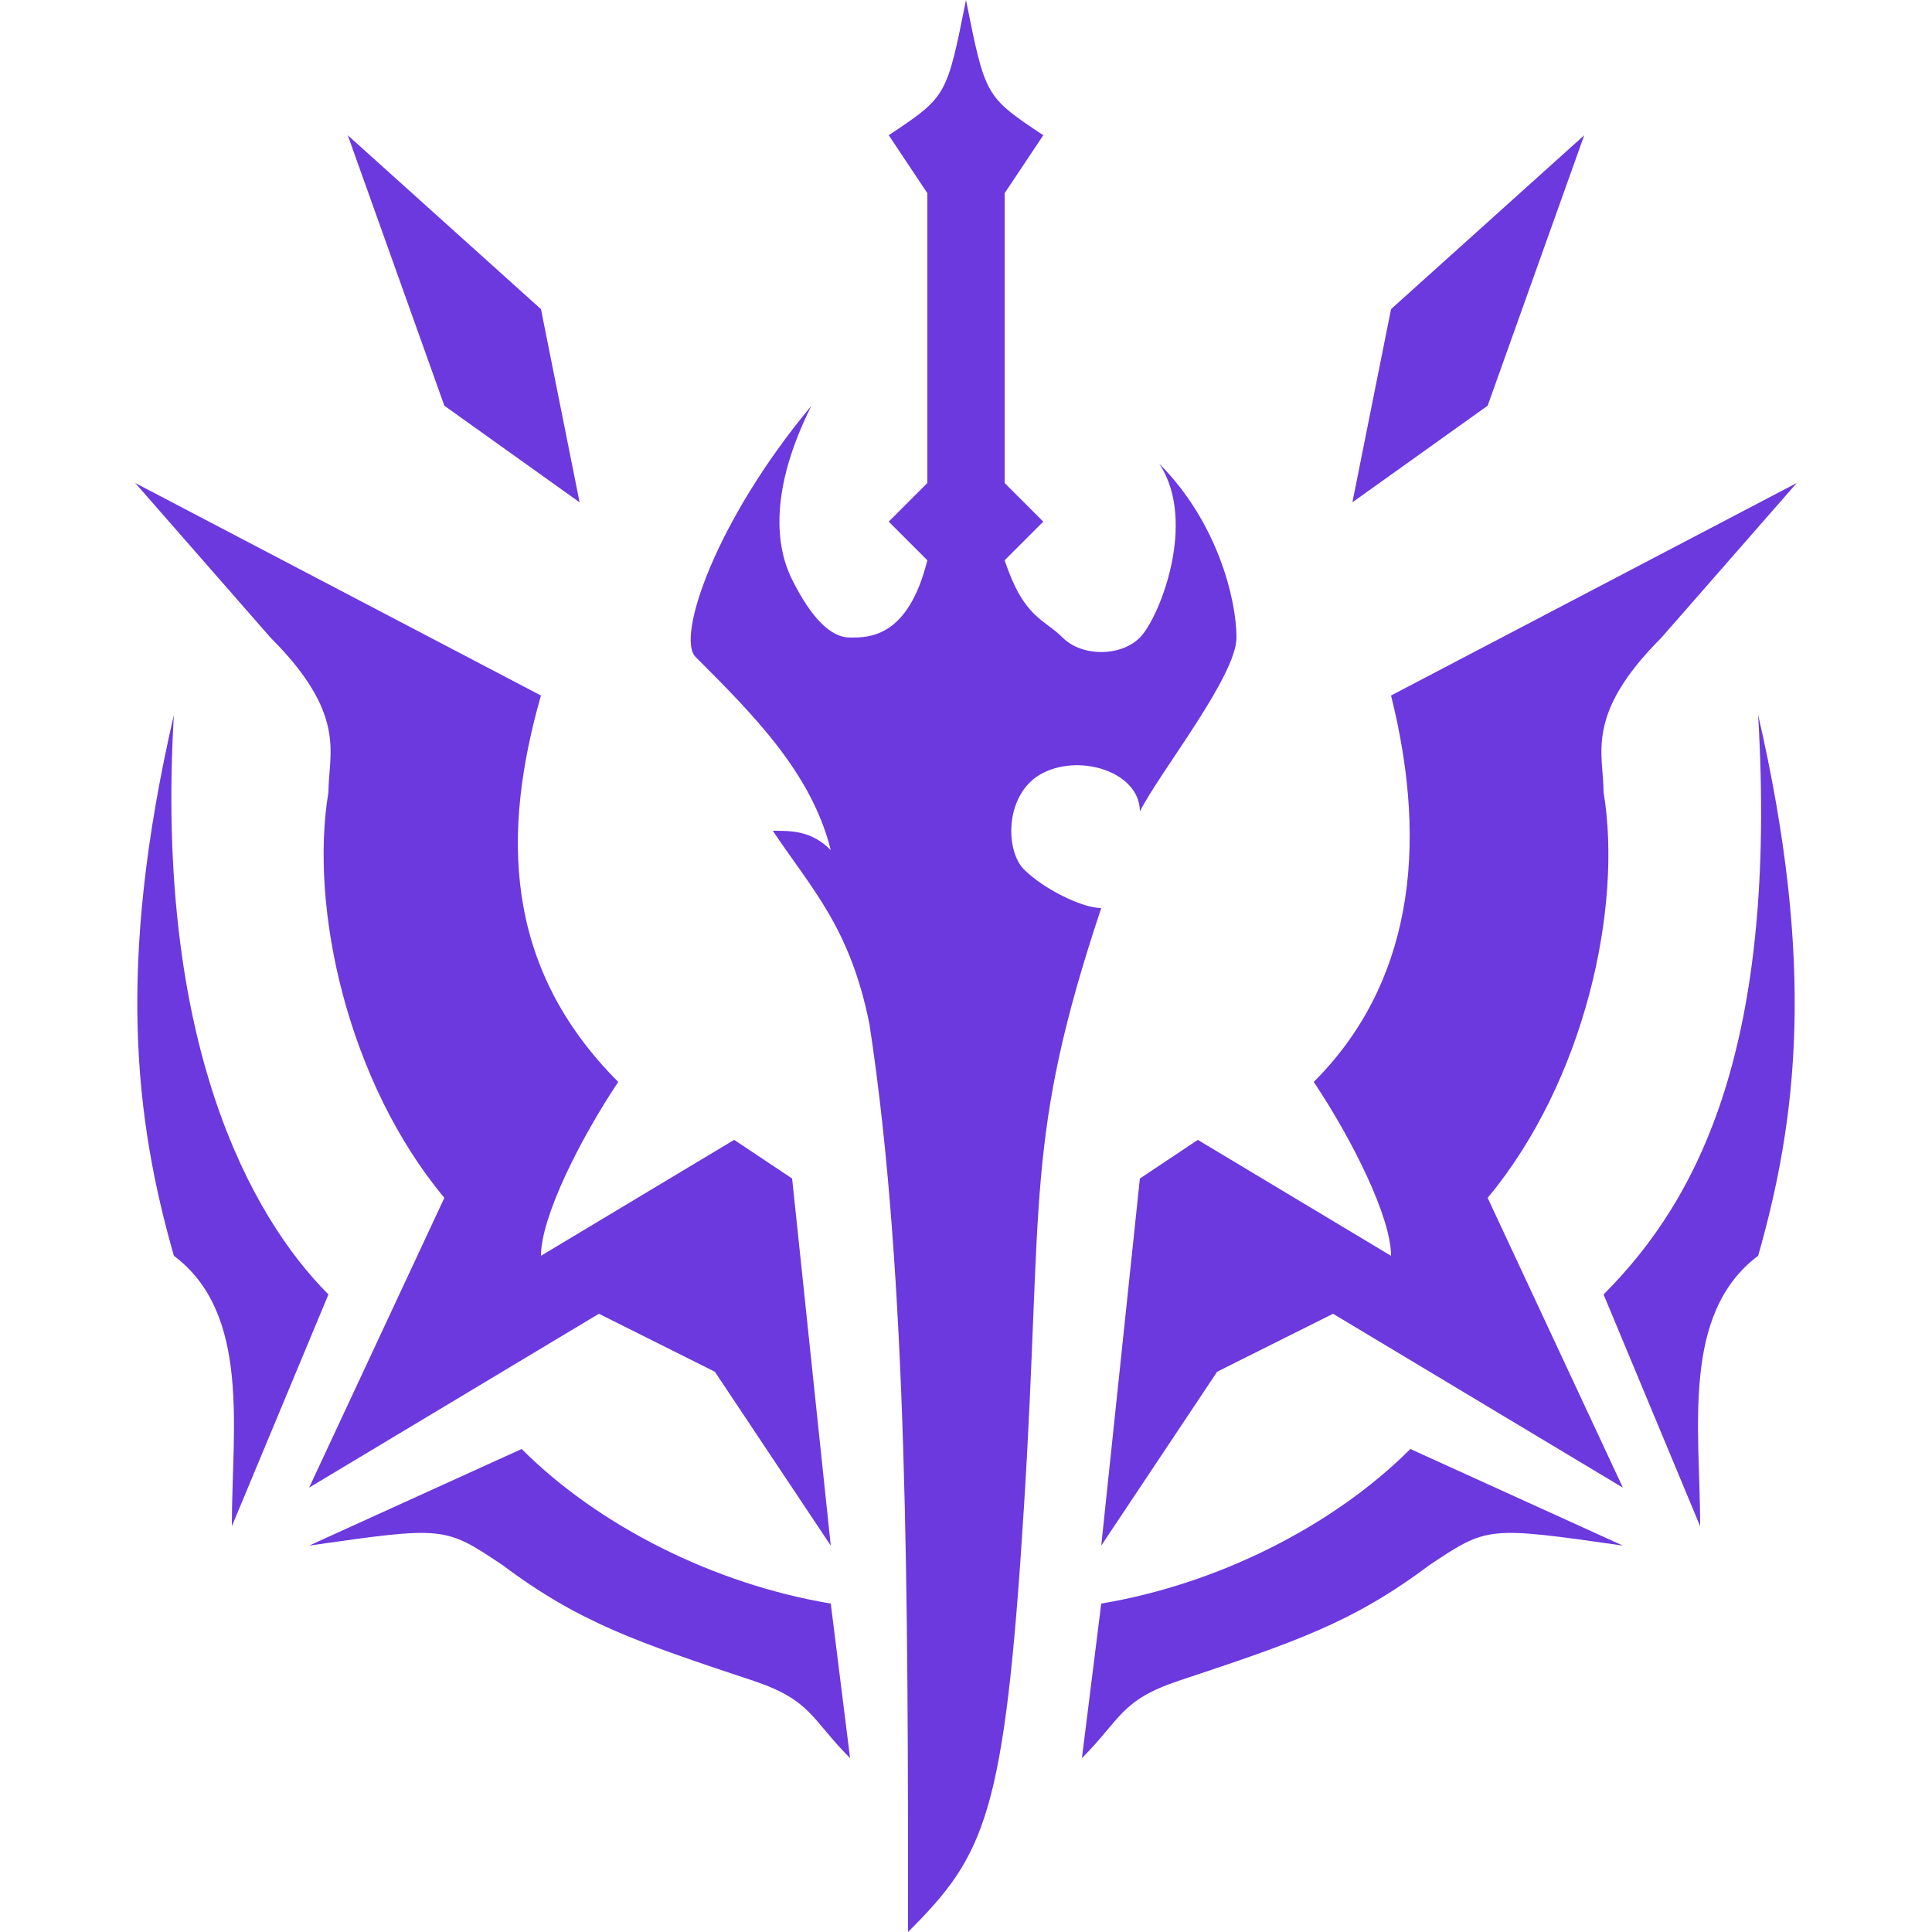
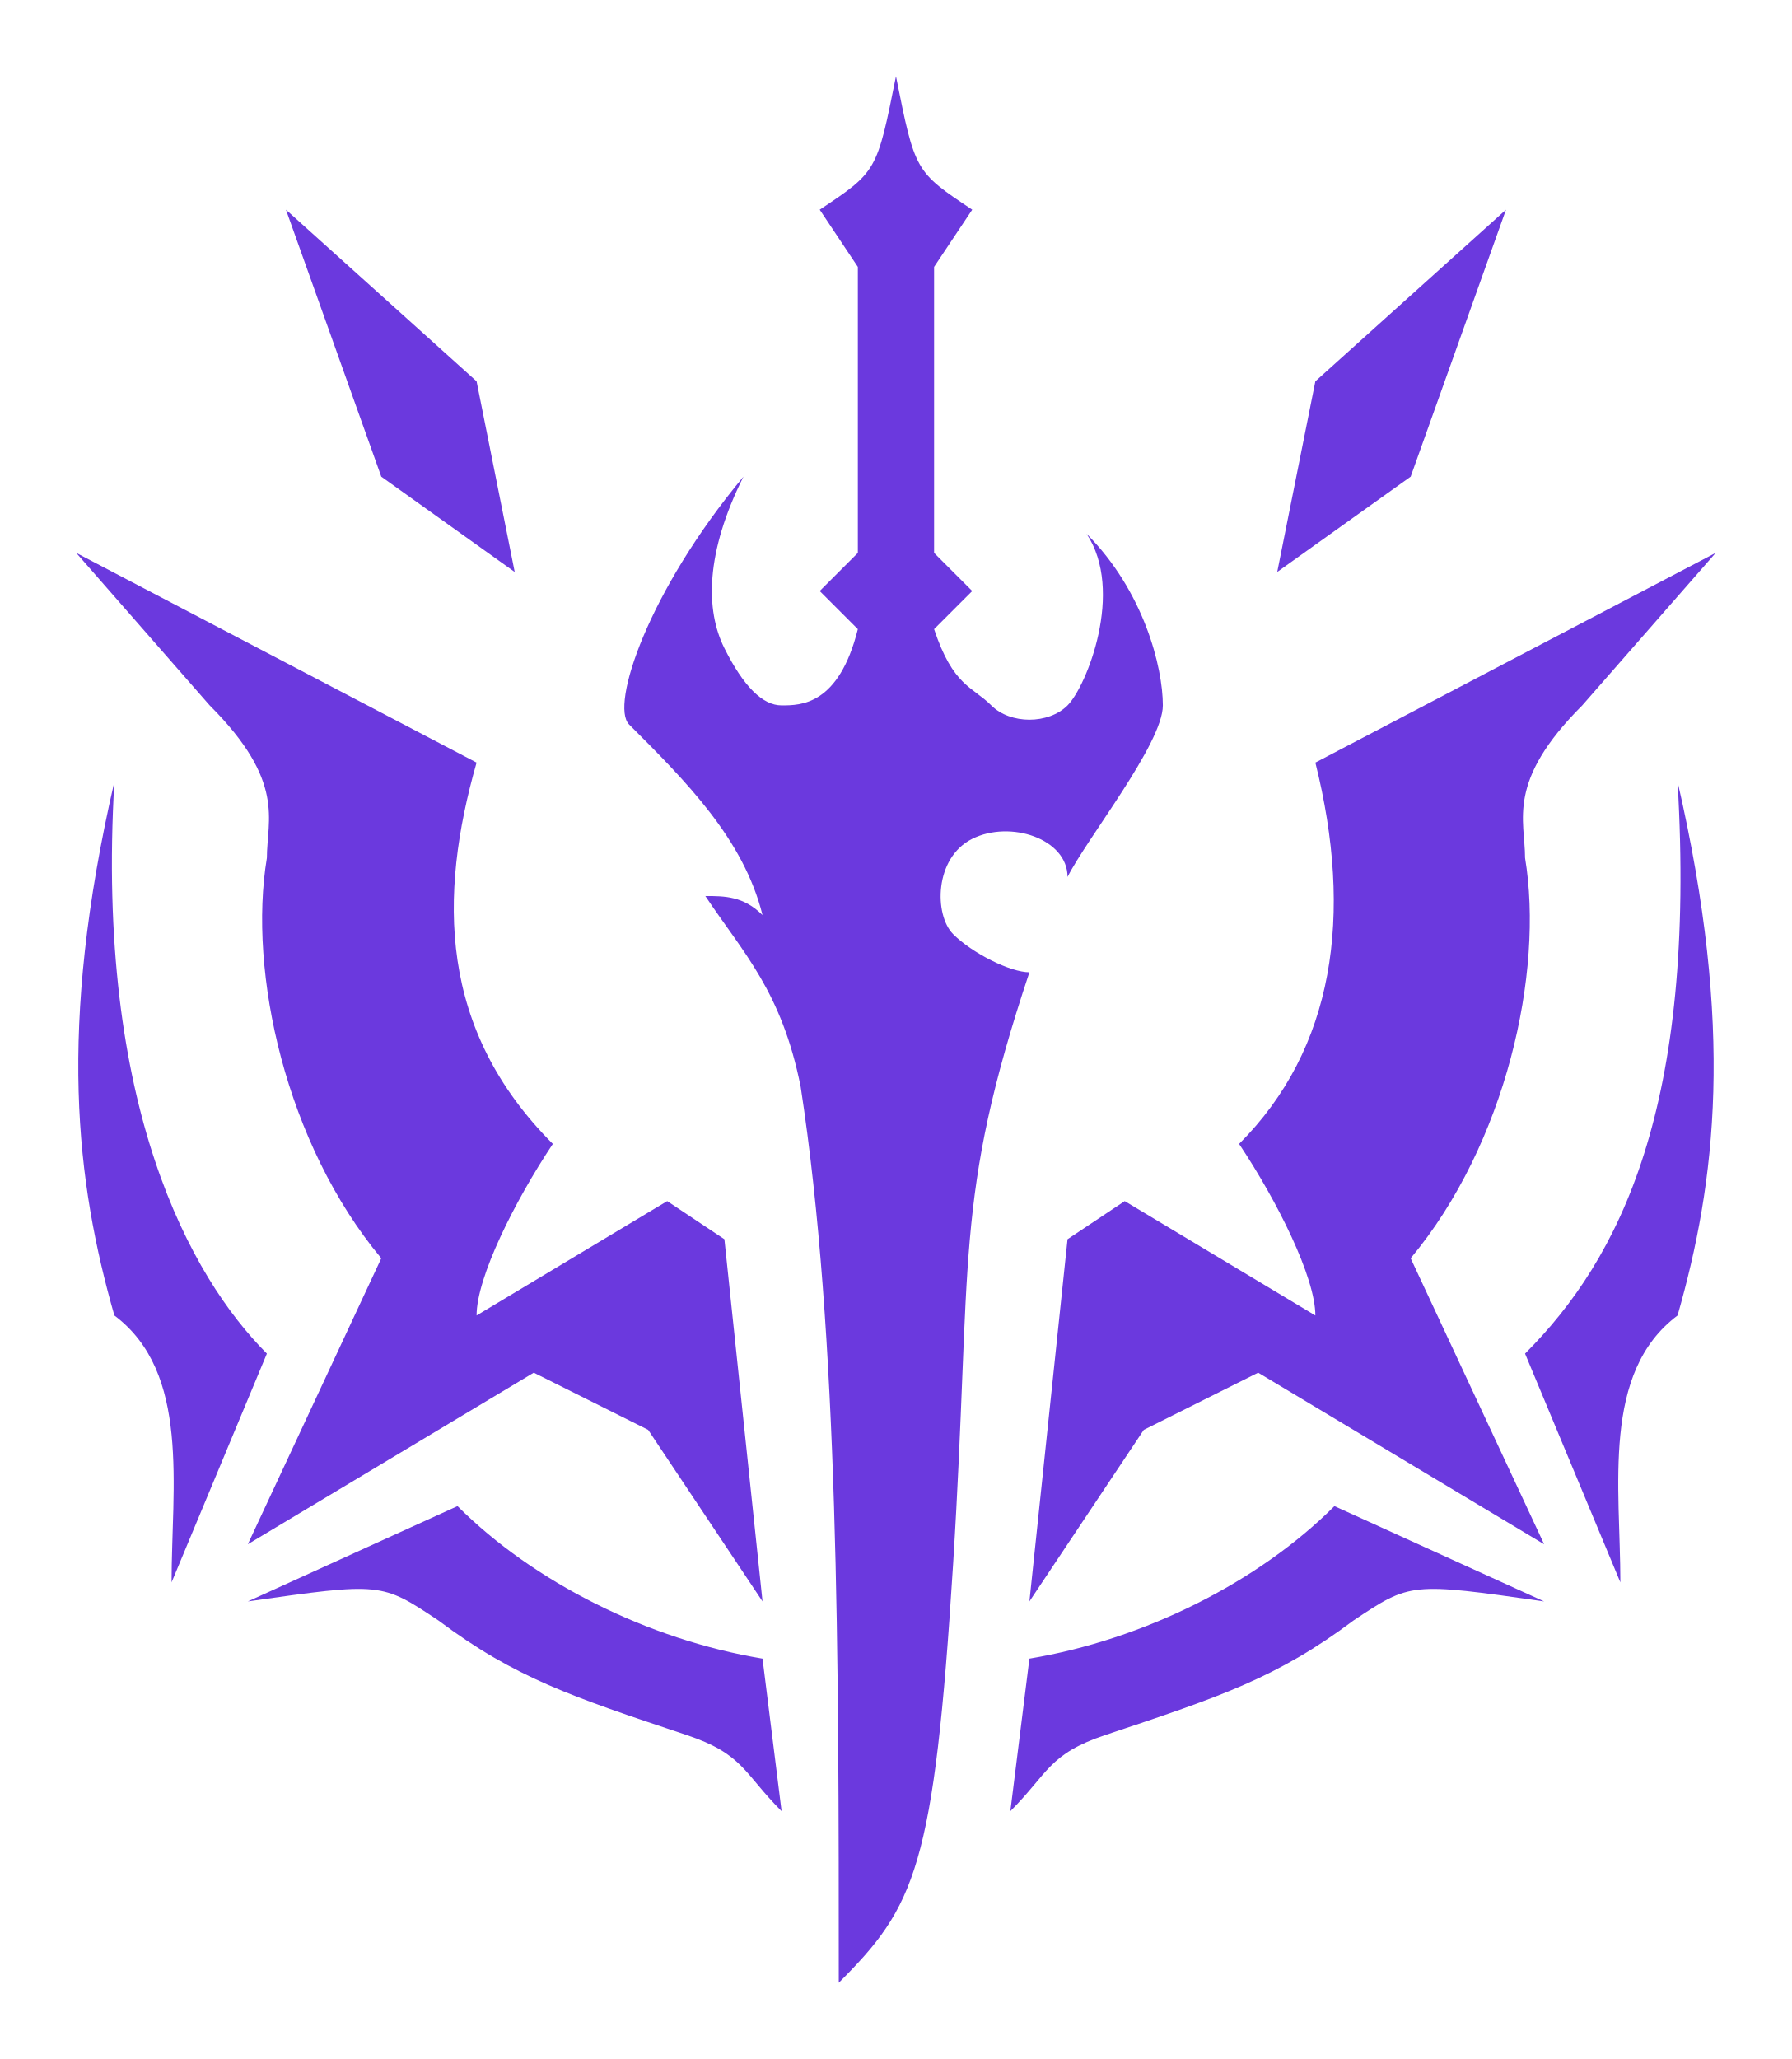
- <svg xmlns="http://www.w3.org/2000/svg" viewBox="0 0 100 100">
+ <svg xmlns="http://www.w3.org/2000/svg" viewBox="3 -4 94 108" preserveAspectRatio="xMidYMid meet">
  <path fill="#6B39DE" d="M17 67c-4-4-9-13-8-30C6 50 7 58 9 65c4 3 3 9 3 14M41 61l-3-2-10 6c0-2 2-6 4-9-6-6-6-13-4-20L7 25l7 8c4 4 3 6 3 8-1 6 1 15 6 21L16 77l15-9 6 3 6 9Zm2 22c-6-1-12-4-16-8L16 80c7-1 7-1 10 1 4 3 7 4 13 6 3 1 3 2 5 4Zm30-8c-4 4-10 7-16 8l-1 8c2-2 2-3 5-4 6-2 9-3 13-6 3-2 3-2 10-1ZM91 37c1 17-3 25-8 30l5 12c0-5-1-11 3-14 2-7 3-15 0-28M72 36c2 8 1 15-4 20 2 3 4 7 4 9L62 59l-3 2-2 19 6-9 6-3 15 9-7-15c5-6 7-15 6-21 0-2-1-4 3-8l7-8ZM23 21l7 5-2-10L18 7Zm49-5-2 10 7-5L82 7ZM50 0c-1 5-1 5-4 7l2 3V25l-2 2 2 2c-1 4-3 4-4 4s-2-1-3-3-1-5 1-9c-5 6-7 12-6 13 3 3 6 6 7 10-1-1-2-1-3-1 2 3 4 5 5 10 2 13 2 30 2 47 4-4 5-6 6-22s0-19 4-31c-1 0-3-1-4-2s-1-4 1-5 5 0 5 2c1-2 5-7 5-9s-1-6-4-9c2 3 0 8-1 9s-3 1-4 0-2-1-3-4l2-2-2-2V10l2-3c-3-2-3-2-4-7" />
</svg>
